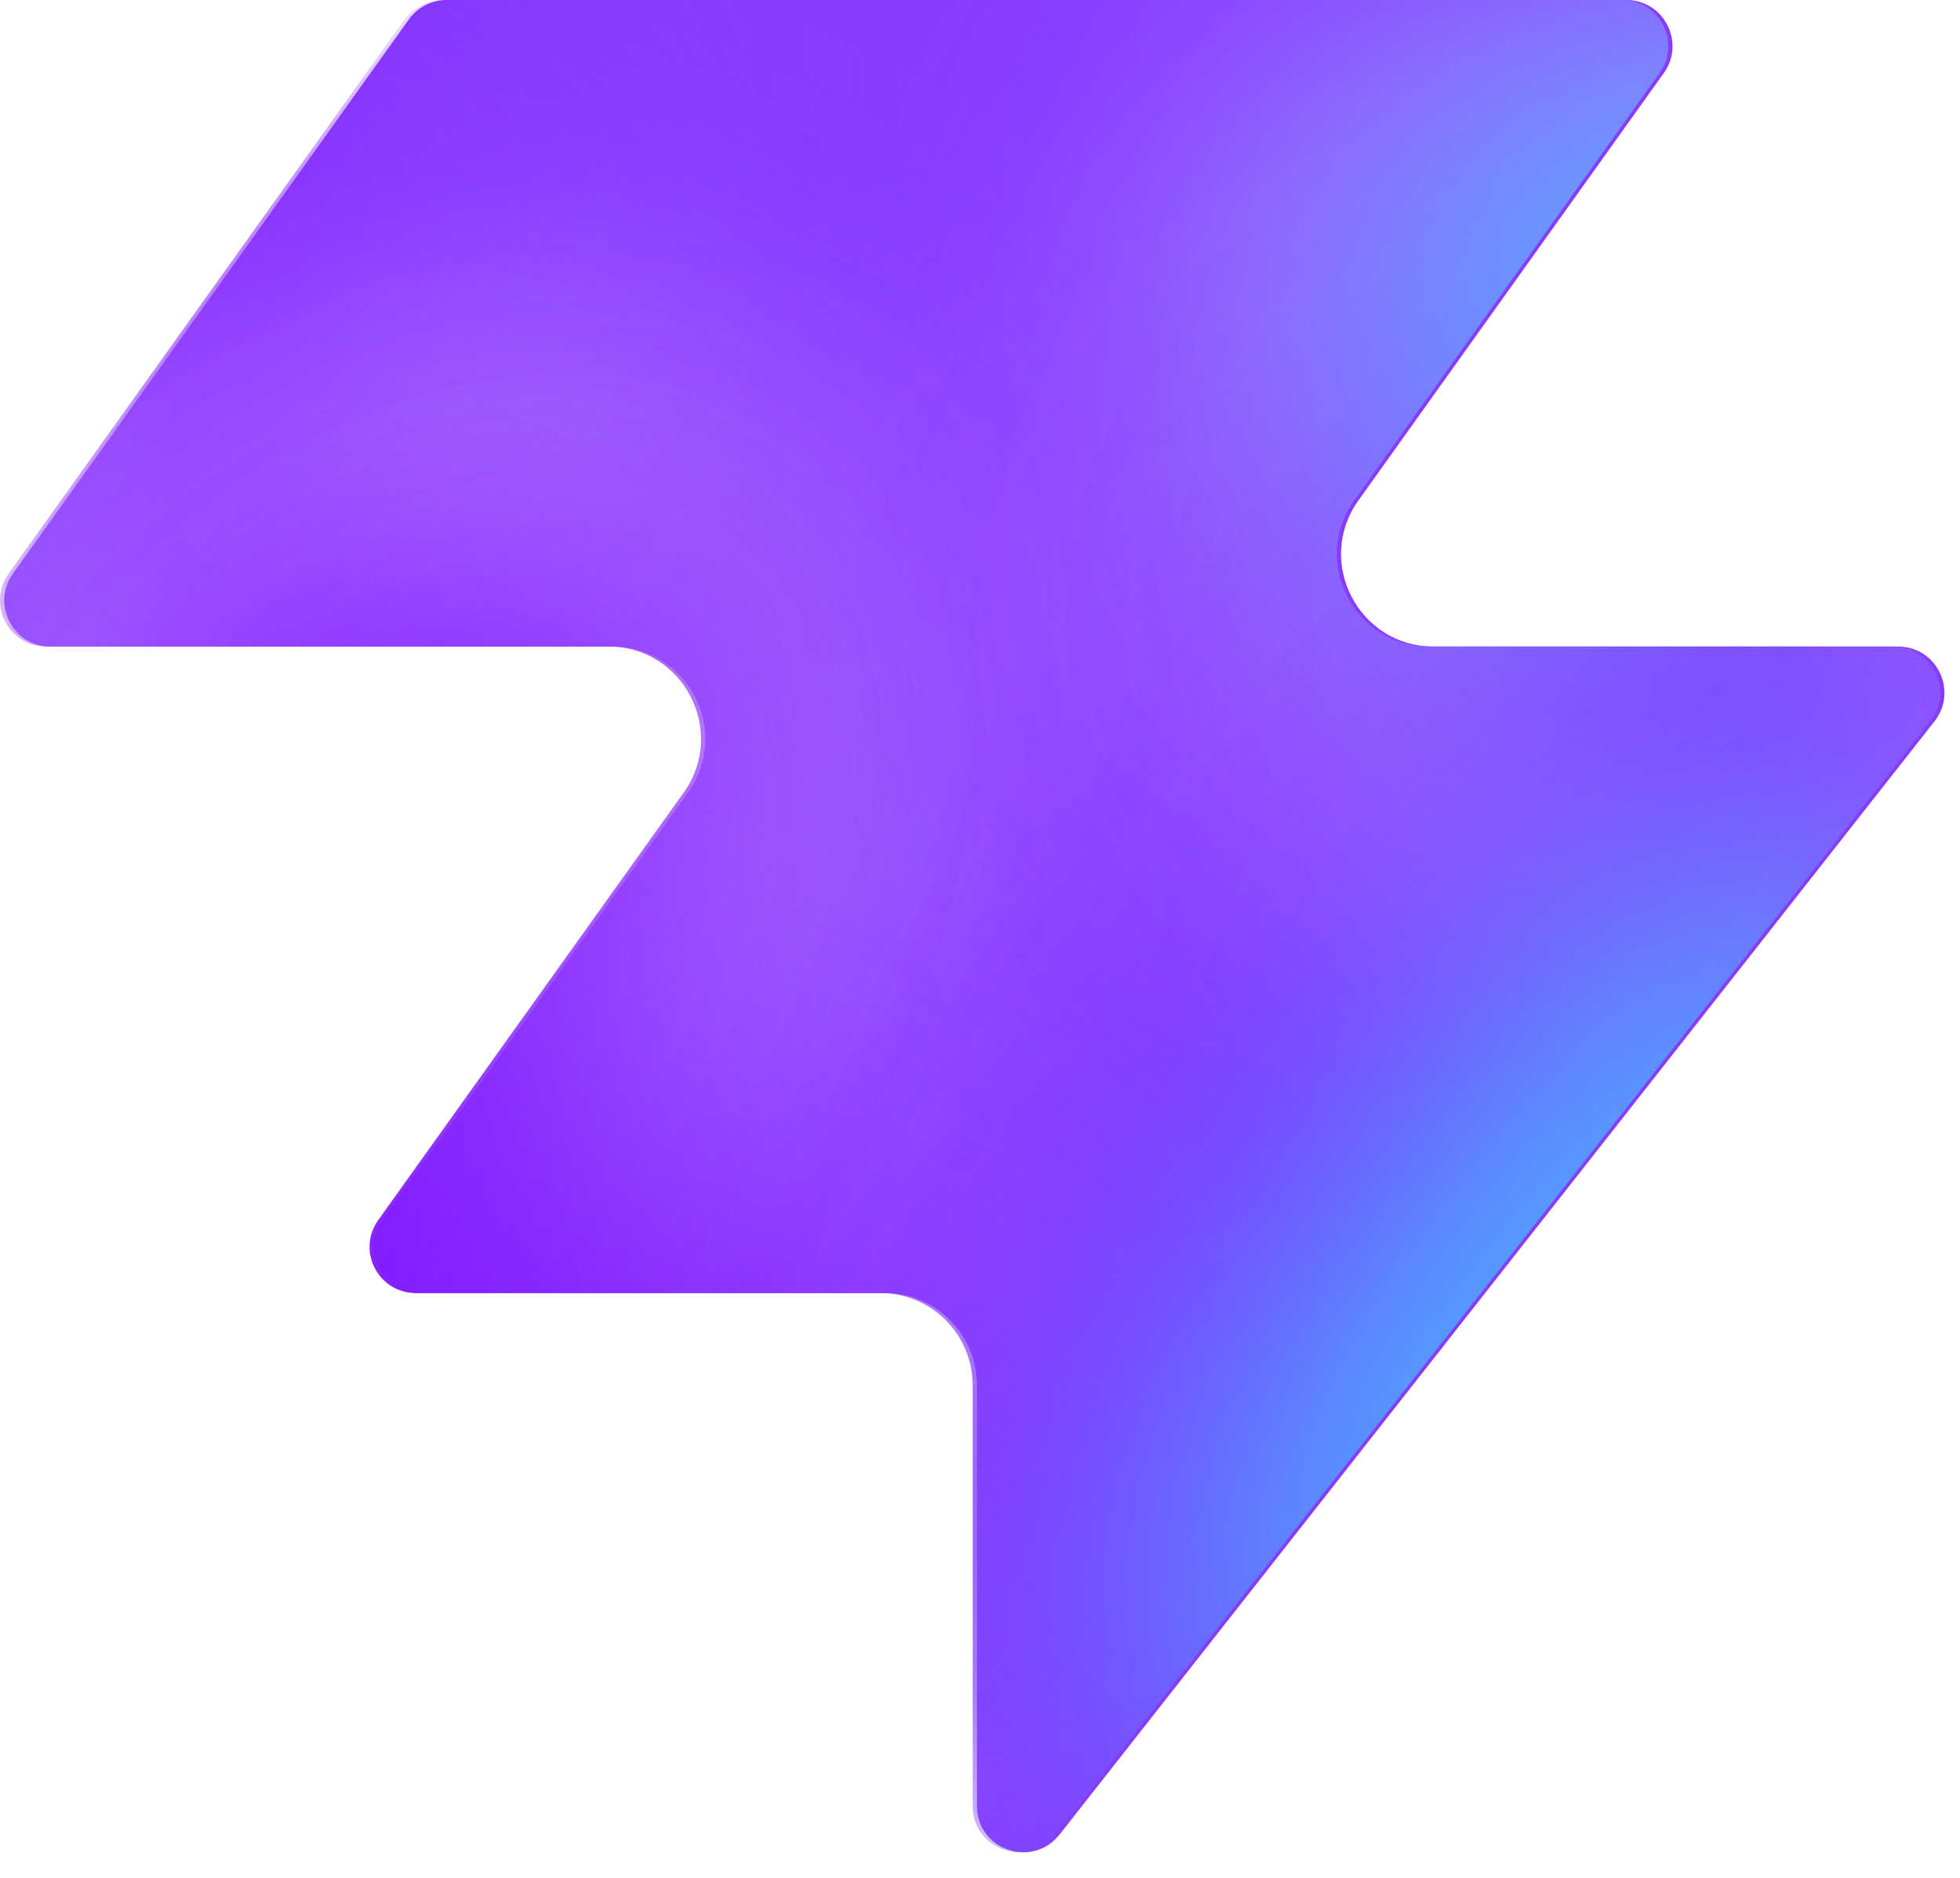
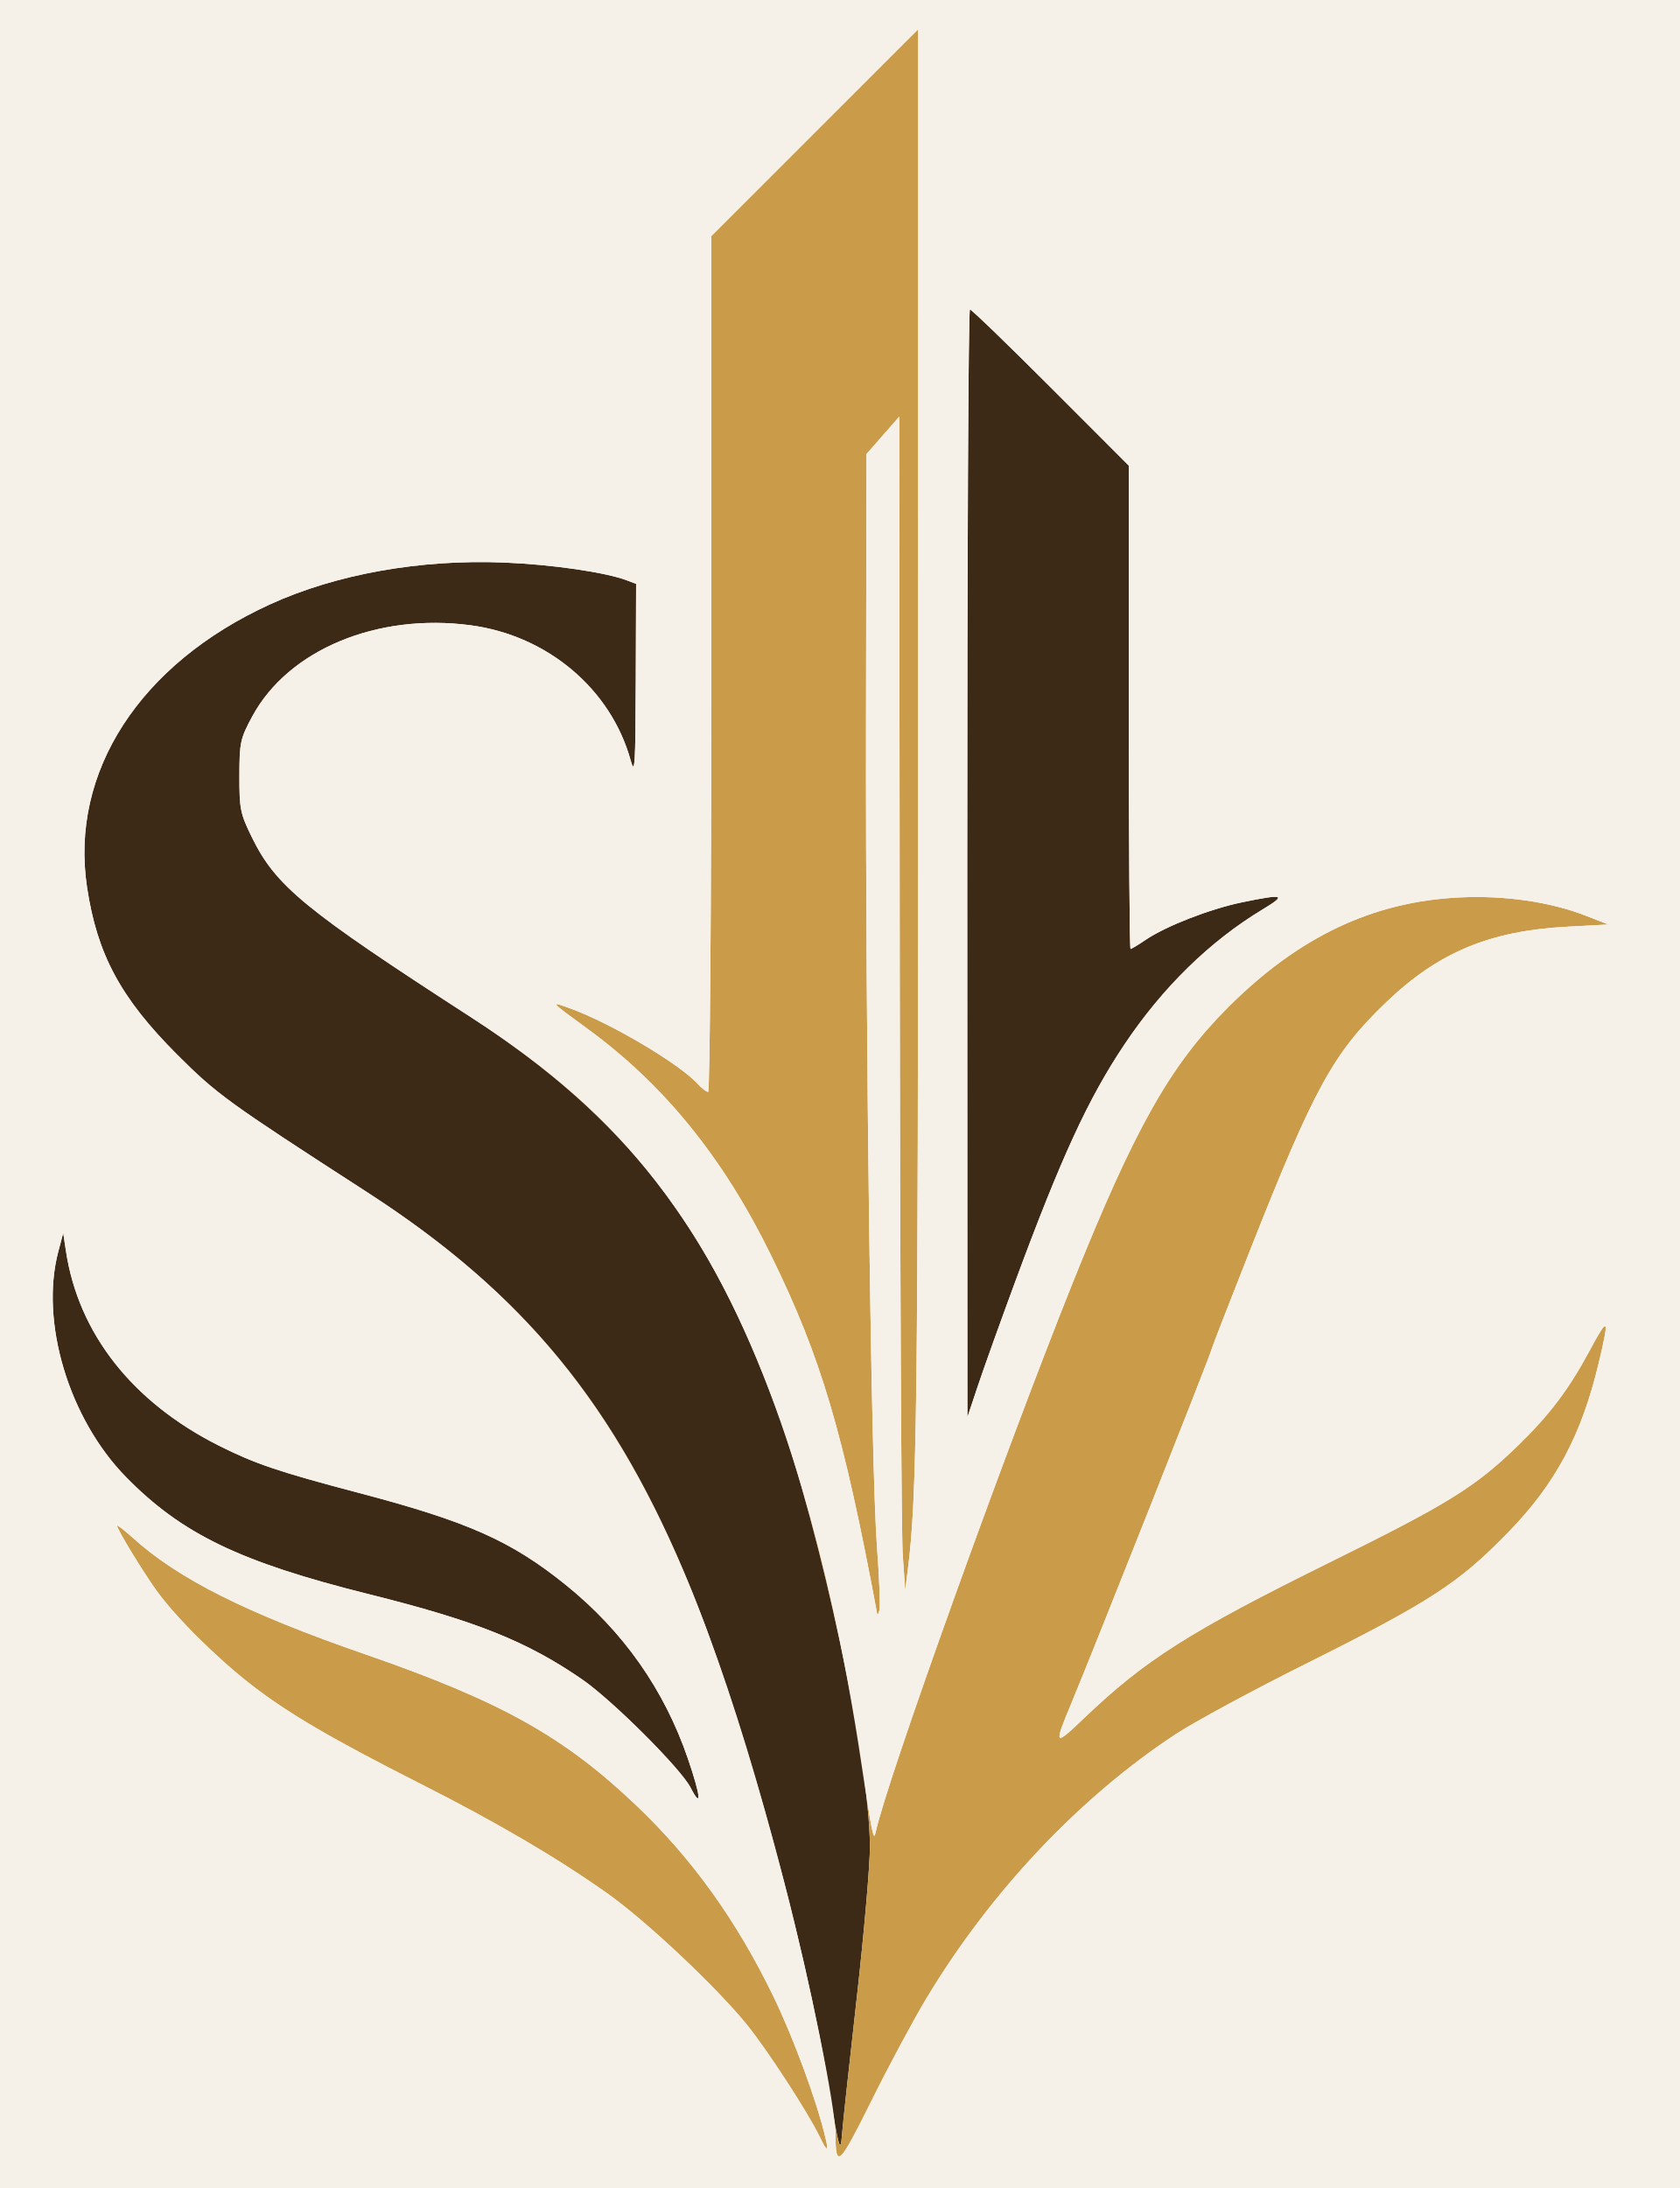
- <svg xmlns="http://www.w3.org/2000/svg" width="48" height="46" fill="none" viewBox="0 0 48 46">
-   <path fill="#863bff" d="M25.946 44.938c-.664.845-2.021.375-2.021-.698V33.937a2.26 2.26 0 0 0-2.262-2.262H10.287c-.92 0-1.456-1.04-.92-1.788l7.48-10.471c1.07-1.497 0-3.578-1.842-3.578H1.237c-.92 0-1.456-1.04-.92-1.788L10.013.474c.214-.297.556-.474.92-.474h28.894c.92 0 1.456 1.04.92 1.788l-7.48 10.471c-1.07 1.498 0 3.579 1.842 3.579h11.377c.943 0 1.473 1.088.89 1.83L25.947 44.94z" style="fill:#863bff;fill:color(display-p3 .525 .23 1);fill-opacity:1" />
-   <mask id="a" width="48" height="46" x="0" y="0" maskUnits="userSpaceOnUse" style="mask-type:alpha">
-     <path fill="#000" d="M25.842 44.938c-.664.844-2.021.375-2.021-.698V33.937a2.26 2.26 0 0 0-2.262-2.262H10.183c-.92 0-1.456-1.04-.92-1.788l7.48-10.471c1.07-1.498 0-3.579-1.842-3.579H1.133c-.92 0-1.456-1.04-.92-1.787L9.91.473c.214-.297.556-.474.92-.474h28.894c.92 0 1.456 1.04.92 1.788l-7.48 10.471c-1.07 1.498 0 3.578 1.842 3.578h11.377c.943 0 1.473 1.088.89 1.832L25.843 44.94z" style="fill:#000;fill-opacity:1" />
-   </mask>
-   <g mask="url(#a)">
-     <g filter="url(#b)">
-       <ellipse cx="5.508" cy="14.704" fill="#ede6ff" rx="5.508" ry="14.704" style="fill:#ede6ff;fill:color(display-p3 .927 .903 1);fill-opacity:1" transform="matrix(.00324 1 1 -.00324 -4.47 31.516)" />
-     </g>
-     <g filter="url(#c)">
-       <ellipse cx="10.399" cy="29.851" fill="#ede6ff" rx="10.399" ry="29.851" style="fill:#ede6ff;fill:color(display-p3 .927 .903 1);fill-opacity:1" transform="matrix(.00324 1 1 -.00324 -39.328 7.883)" />
-     </g>
-     <g filter="url(#d)">
-       <ellipse cx="5.508" cy="30.487" fill="#7e14ff" rx="5.508" ry="30.487" style="fill:#7e14ff;fill:color(display-p3 .492 .077 1);fill-opacity:1" transform="rotate(89.814 -25.913 -14.639)scale(1 -1)" />
-     </g>
-     <g filter="url(#e)">
-       <ellipse cx="5.508" cy="30.599" fill="#7e14ff" rx="5.508" ry="30.599" style="fill:#7e14ff;fill:color(display-p3 .492 .077 1);fill-opacity:1" transform="rotate(89.814 -32.644 -3.334)scale(1 -1)" />
-     </g>
-     <g filter="url(#f)">
-       <ellipse cx="5.508" cy="30.599" fill="#7e14ff" rx="5.508" ry="30.599" style="fill:#7e14ff;fill:color(display-p3 .492 .077 1);fill-opacity:1" transform="matrix(.00324 1 1 -.00324 -34.34 30.47)" />
-     </g>
-     <g filter="url(#g)">
-       <ellipse cx="14.072" cy="22.078" fill="#ede6ff" rx="14.072" ry="22.078" style="fill:#ede6ff;fill:color(display-p3 .927 .903 1);fill-opacity:1" transform="rotate(93.35 24.506 48.493)scale(-1 1)" />
-     </g>
-     <g filter="url(#h)">
-       <ellipse cx="3.47" cy="21.501" fill="#7e14ff" rx="3.47" ry="21.501" style="fill:#7e14ff;fill:color(display-p3 .492 .077 1);fill-opacity:1" transform="rotate(89.009 28.708 47.59)scale(-1 1)" />
-     </g>
-     <g filter="url(#i)">
-       <ellipse cx="3.47" cy="21.501" fill="#7e14ff" rx="3.47" ry="21.501" style="fill:#7e14ff;fill:color(display-p3 .492 .077 1);fill-opacity:1" transform="rotate(89.009 28.708 47.59)scale(-1 1)" />
-     </g>
-     <g filter="url(#j)">
-       <ellipse cx=".387" cy="8.972" fill="#7e14ff" rx="4.407" ry="29.108" style="fill:#7e14ff;fill:color(display-p3 .492 .077 1);fill-opacity:1" transform="rotate(39.51 .387 8.972)" />
-     </g>
-     <g filter="url(#k)">
-       <ellipse cx="47.523" cy="-6.092" fill="#7e14ff" rx="4.407" ry="29.108" style="fill:#7e14ff;fill:color(display-p3 .492 .077 1);fill-opacity:1" transform="rotate(37.892 47.523 -6.092)" />
-     </g>
-     <g filter="url(#l)">
-       <ellipse cx="41.412" cy="6.333" fill="#47bfff" rx="5.971" ry="9.665" style="fill:#47bfff;fill:color(display-p3 .28 .748 1);fill-opacity:1" transform="rotate(37.892 41.412 6.333)" />
-     </g>
-     <g filter="url(#m)">
-       <ellipse cx="-1.879" cy="38.332" fill="#7e14ff" rx="4.407" ry="29.108" style="fill:#7e14ff;fill:color(display-p3 .492 .077 1);fill-opacity:1" transform="rotate(37.892 -1.88 38.332)" />
-     </g>
-     <g filter="url(#n)">
-       <ellipse cx="-1.879" cy="38.332" fill="#7e14ff" rx="4.407" ry="29.108" style="fill:#7e14ff;fill:color(display-p3 .492 .077 1);fill-opacity:1" transform="rotate(37.892 -1.88 38.332)" />
-     </g>
-     <g filter="url(#o)">
-       <ellipse cx="35.651" cy="29.907" fill="#7e14ff" rx="4.407" ry="29.108" style="fill:#7e14ff;fill:color(display-p3 .492 .077 1);fill-opacity:1" transform="rotate(37.892 35.651 29.907)" />
-     </g>
-     <g filter="url(#p)">
-       <ellipse cx="38.418" cy="32.4" fill="#47bfff" rx="5.971" ry="15.297" style="fill:#47bfff;fill:color(display-p3 .28 .748 1);fill-opacity:1" transform="rotate(37.892 38.418 32.4)" />
-     </g>
+ <svg xmlns="http://www.w3.org/2000/svg" viewBox="292.864 159.744 446.464 581.632" style="max-height: 500px" width="446.464" height="581.632">
+   <g>
+     <path data-index="0" fill="rgb(61,42,22)" d="M 520.65 691.00 C518.69,708.33 516.94,724.53 516.76,727.00 C516.36,732.56 515.85,730.85 513.47,716.00 C507.14,676.47 490.44,615.97 476.37,581.58 C456.61,533.30 432.36,503.71 390.22,476.50 C353.29,452.65 350.51,450.63 339.94,440.06 C324.92,425.03 318.69,413.45 316.00,395.56 C311.40,364.96 330.05,336.17 364.72,320.37 C382.29,312.36 404.58,308.38 426.84,309.28 C439.56,309.79 453.90,311.87 459.57,314.03 L 462.00 314.95 L 461.91 340.73 C461.83,363.37 461.67,365.94 460.56,361.91 C455.32,342.93 438.47,328.69 418.00,325.96 C393.11,322.64 369.49,332.50 359.94,350.19 C356.75,356.10 356.53,357.11 356.52,366.02 C356.50,374.81 356.76,376.05 359.86,382.36 C366.23,395.30 373.75,401.48 417.98,430.08 C459.00,456.60 481.60,485.66 499.55,534.97 C511.11,566.72 524.05,627.45 524.17,650.50 C524.19,655.45 522.61,673.67 520.65,691.00 ZM 562.78 500.50 C558.92,510.95 554.48,523.33 552.92,528.00 L 550.08 536.50 L 550.04 389.25 C550.02,308.26 550.34,242.00 550.76,242.00 C551.18,242.00 560.85,251.34 572.26,262.76 L 593.00 283.52 L 593.00 347.76 C593.00,383.09 593.21,412.00 593.46,412.00 C593.71,412.00 595.51,410.92 597.46,409.59 C602.88,405.91 614.63,401.35 623.21,399.58 C634.29,397.31 635.08,397.58 628.62,401.47 C614.58,409.93 602.01,422.20 591.82,437.43 C582.20,451.81 575.00,467.44 562.78,500.50 ZM 475.77 627.24 C479.22,637.31 479.54,640.87 476.45,634.90 C473.83,629.83 455.63,611.68 447.65,606.18 C432.91,596.02 419.36,590.61 390.88,583.51 C356.67,574.98 341.21,567.52 326.38,552.40 C311.19,536.91 303.44,511.19 308.35,492.50 L 309.67 487.50 L 310.42 492.43 C313.77,514.30 328.10,532.48 351.05,544.03 C360.62,548.84 367.07,551.02 388.02,556.53 C417.28,564.23 428.70,569.30 443.27,581.03 C458.56,593.35 469.49,608.89 475.77,627.24 Z" />
+     <path data-index="1" fill="rgb(202,155,73)" d="M 526.03 570.71 C526.65,579.08 526.95,586.73 526.70,587.71 C526.44,588.70 526.18,589.22 526.12,588.88 C517.11,540.56 511.23,520.70 497.90,493.48 C485.16,467.47 469.44,448.08 449.01,433.18 C438.97,425.86 438.89,425.77 444.62,427.86 C455.47,431.83 473.59,442.58 478.42,447.91 C479.46,449.06 480.69,450.00 481.15,450.00 C481.62,450.00 482.00,398.81 482.00,336.24 L 482.00 222.49 L 537.00 167.51 L 536.98 357.01 C536.97,533.01 536.67,557.73 534.30,576.50 L 533.55 582.50 L 532.89 573.00 C532.52,567.78 532.16,497.58 532.09,417.00 L 531.96 270.50 L 527.60 275.48 L 523.25 280.45 L 523.13 350.98 C522.99,436.43 524.49,549.90 526.03,570.71 ZM 520.65 691.00 C522.61,673.67 524.19,655.45 524.17,650.50 C524.15,646.94 523.83,642.48 523.25,637.37 C523.94,641.75 524.51,645.13 524.72,646.00 C525.25,648.22 525.37,648.28 525.76,646.50 C528.88,632.48 559.59,546.92 577.98,501.00 C594.54,459.67 603.99,442.90 619.45,427.46 C638.19,408.73 657.89,399.40 681.00,398.30 C693.00,397.73 705.05,399.48 714.50,403.16 L 720.50 405.50 L 709.50 406.09 C688.92,407.20 675.25,412.92 661.39,426.22 C647.35,439.70 642.38,448.75 625.38,491.74 C619.67,506.18 615.00,518.20 615.00,518.45 C615.00,519.21 583.99,597.47 577.71,612.56 C572.99,623.90 573.15,624.08 581.13,616.45 C597.33,600.96 609.17,593.46 646.51,575.01 C677.92,559.50 685.06,555.08 696.35,544.14 C704.86,535.89 709.97,529.12 715.60,518.64 C720.52,509.46 720.84,509.91 717.96,522.00 C713.37,541.27 706.48,554.16 693.85,567.12 C680.69,580.63 673.15,585.53 640.00,602.08 C625.97,609.08 610.45,617.47 605.50,620.72 C579.91,637.54 556.20,662.66 539.18,690.98 C535.70,696.77 529.12,709.04 524.55,718.25 C516.01,735.47 515.05,736.37 515.01,727.20 C515.01,726.38 514.93,725.26 514.78,723.87 C516.07,731.25 516.45,731.36 516.76,727.00 C516.94,724.53 518.69,708.33 520.65,691.00 ZM 512.40 728.25 C513.25,731.89 512.72,731.72 510.81,727.75 C507.78,721.42 496.71,704.41 491.38,697.87 C483.05,687.66 464.48,670.22 454.26,663.00 C440.75,653.46 424.83,644.13 404.50,633.85 C380.94,621.92 369.28,615.09 359.50,607.47 C350.23,600.25 339.43,589.49 334.38,582.43 C330.63,577.19 324.00,566.27 324.00,565.33 C324.00,565.02 325.84,566.43 328.10,568.47 C340.30,579.50 358.39,588.56 390.00,599.51 C426.11,612.01 442.83,621.35 462.23,639.85 C477.01,653.95 488.75,670.33 498.53,690.50 C503.92,701.63 510.11,718.47 512.40,728.25 ZM 476.37 581.58 C477.31,583.88 478.26,586.30 479.22,588.81 C460.83,541.28 439.02,511.96 405.40,486.99 C438.43,511.51 459.11,539.41 476.37,581.58 ZM 516.59 598.08 C513.32,582.47 509.30,566.19 505.17,552.21 C509.48,566.37 513.31,581.70 516.59,598.08 ZM 468.15 474.92 C454.99,457.76 438.88,443.59 417.98,430.08 C439.72,444.13 455.10,457.79 468.15,474.92 ZM 482.69 497.22 C480.68,493.60 478.60,490.10 476.43,486.72 C478.57,490.04 480.66,493.54 482.69,497.22 Z" />
+     <path style="opacity: 1; visibility: visible; fill: rgb(245, 241, 232);" data-index="2" fill="rgb(254,254,254)" d="M 0.00 512.00 L 0.00 0.00 L 512.00 0.00 L 1024.00 0.00 L 1024.00 512.00 L 1024.00 1024.00 L 512.00 1024.00 L 0.00 1024.00 L 0.00 512.00 ZM 539.18 690.98 C556.20,662.66 579.91,637.54 605.50,620.72 C610.45,617.47 625.97,609.08 640.00,602.08 C673.15,585.53 680.69,580.63 693.85,567.12 C706.48,554.16 713.37,541.27 717.96,522.00 C720.84,509.91 720.52,509.46 715.60,518.64 C709.97,529.12 704.86,535.89 696.35,544.14 C685.06,555.08 677.92,559.50 646.51,575.01 C609.17,593.46 597.33,600.96 581.13,616.45 C573.15,624.08 572.99,623.90 577.71,612.56 C583.99,597.47 615.00,519.21 615.00,518.45 C615.00,518.20 619.67,506.18 625.38,491.74 C642.38,448.75 647.35,439.70 661.39,426.22 C675.25,412.92 688.92,407.20 709.50,406.09 L 720.50 405.50 L 714.50 403.16 C705.05,399.48 693.00,397.73 681.00,398.30 C657.89,399.40 638.19,408.73 619.45,427.46 C603.99,442.90 594.54,459.67 577.98,501.00 C559.59,546.92 528.88,632.48 525.76,646.50 C525.37,648.28 525.25,648.22 524.72,646.00 C524.39,644.62 523.15,636.97 521.97,629.00 C512.84,567.63 496.78,517.77 475.85,485.84 C461.10,463.33 444.14,446.99 417.98,430.08 C373.75,401.48 366.23,395.30 359.86,382.36 C356.76,376.05 356.50,374.81 356.52,366.02 C356.53,357.11 356.75,356.10 359.94,350.19 C369.49,332.50 393.11,322.64 418.00,325.96 C438.47,328.69 455.32,342.93 460.56,361.91 C461.67,365.94 461.83,363.37 461.91,340.73 L 462.00 314.95 L 459.57 314.03 C453.90,311.87 439.56,309.79 426.84,309.28 C404.58,308.38 382.29,312.36 364.72,320.37 C330.05,336.17 311.40,364.96 316.00,395.56 C318.69,413.45 324.92,425.03 339.94,440.06 C350.51,450.63 353.29,452.65 390.22,476.50 C448.47,514.12 474.76,557.54 501.40,660.13 C508.30,686.68 514.98,719.62 515.01,727.20 C515.05,736.37 516.01,735.47 524.55,718.25 C529.12,709.04 535.70,696.77 539.18,690.98 ZM 512.40 728.25 C510.11,718.47 503.92,701.63 498.53,690.50 C488.75,670.33 477.01,653.95 462.23,639.85 C442.83,621.35 426.11,612.01 390.00,599.51 C358.39,588.56 340.30,579.50 328.10,568.47 C325.84,566.43 324.00,565.02 324.00,565.33 C324.00,566.27 330.63,577.19 334.38,582.43 C339.43,589.49 350.23,600.25 359.50,607.47 C369.28,615.09 380.94,621.92 404.50,633.85 C424.83,644.13 440.75,653.46 454.26,663.00 C464.48,670.22 483.05,687.66 491.38,697.87 C496.71,704.41 507.78,721.42 510.81,727.75 C512.72,731.72 513.25,731.89 512.40,728.25 ZM 475.77 627.24 C469.49,608.89 458.56,593.35 443.27,581.03 C428.70,569.30 417.28,564.23 388.02,556.53 C367.07,551.02 360.62,548.84 351.05,544.03 C328.10,532.48 313.77,514.30 310.42,492.43 L 309.67 487.50 L 308.35 492.50 C303.44,511.19 311.19,536.91 326.38,552.40 C341.21,567.52 356.67,574.98 390.88,583.51 C419.36,590.61 432.91,596.02 447.65,606.18 C455.63,611.68 473.83,629.83 476.45,634.90 C479.54,640.87 479.22,637.31 475.77,627.24 ZM 526.03 570.71 C524.49,549.90 522.99,436.43 523.13,350.98 L 523.25 280.45 L 527.60 275.48 L 531.96 270.50 L 532.09 417.00 C532.16,497.58 532.52,567.78 532.89,573.00 L 533.55 582.50 L 534.30 576.50 C536.67,557.73 536.97,533.01 536.98,357.01 L 537.00 167.51 L 509.50 195.00 L 482.00 222.49 L 482.00 336.24 C482.00,398.81 481.62,450.00 481.15,450.00 C480.69,450.00 479.46,449.06 478.42,447.91 C473.59,442.58 455.47,431.83 444.62,427.86 C438.89,425.77 438.97,425.86 449.01,433.18 C469.44,448.08 485.16,467.47 497.90,493.48 C511.23,520.70 517.11,540.56 526.12,588.88 C526.18,589.22 526.44,588.70 526.70,587.71 C526.95,586.73 526.65,579.08 526.03,570.71 ZM 562.78 500.50 C575.00,467.44 582.20,451.81 591.82,437.43 C602.01,422.20 614.58,409.93 628.62,401.47 C635.08,397.58 634.29,397.31 623.21,399.58 C614.63,401.35 602.88,405.91 597.46,409.59 C595.51,410.92 593.71,412.00 593.46,412.00 C593.21,412.00 593.00,383.09 593.00,347.76 L 593.00 283.52 L 572.26 262.76 C560.85,251.34 551.18,242.00 550.76,242.00 C550.34,242.00 550.02,308.26 550.04,389.25 L 550.08 536.50 L 552.92 528.00 C554.48,523.33 558.92,510.95 562.78,500.50 Z" />
  </g>
-   <defs>
-     <filter id="b" width="60.045" height="41.654" x="-19.77" y="16.149" color-interpolation-filters="sRGB" filterUnits="userSpaceOnUse">
-       <feFlood flood-opacity="0" result="BackgroundImageFix" />
-       <feBlend in="SourceGraphic" in2="BackgroundImageFix" result="shape" />
-       <feGaussianBlur result="effect1_foregroundBlur_2002_17158" stdDeviation="7.659" />
-     </filter>
-     <filter id="c" width="90.34" height="51.437" x="-54.613" y="-7.533" color-interpolation-filters="sRGB" filterUnits="userSpaceOnUse">
-       <feFlood flood-opacity="0" result="BackgroundImageFix" />
-       <feBlend in="SourceGraphic" in2="BackgroundImageFix" result="shape" />
-       <feGaussianBlur result="effect1_foregroundBlur_2002_17158" stdDeviation="7.659" />
-     </filter>
-     <filter id="d" width="79.355" height="29.4" x="-49.64" y="2.03" color-interpolation-filters="sRGB" filterUnits="userSpaceOnUse">
-       <feFlood flood-opacity="0" result="BackgroundImageFix" />
-       <feBlend in="SourceGraphic" in2="BackgroundImageFix" result="shape" />
-       <feGaussianBlur result="effect1_foregroundBlur_2002_17158" stdDeviation="4.596" />
-     </filter>
-     <filter id="e" width="79.579" height="29.4" x="-45.045" y="20.029" color-interpolation-filters="sRGB" filterUnits="userSpaceOnUse">
-       <feFlood flood-opacity="0" result="BackgroundImageFix" />
-       <feBlend in="SourceGraphic" in2="BackgroundImageFix" result="shape" />
-       <feGaussianBlur result="effect1_foregroundBlur_2002_17158" stdDeviation="4.596" />
-     </filter>
-     <filter id="f" width="79.579" height="29.4" x="-43.513" y="21.178" color-interpolation-filters="sRGB" filterUnits="userSpaceOnUse">
-       <feFlood flood-opacity="0" result="BackgroundImageFix" />
-       <feBlend in="SourceGraphic" in2="BackgroundImageFix" result="shape" />
-       <feGaussianBlur result="effect1_foregroundBlur_2002_17158" stdDeviation="4.596" />
-     </filter>
-     <filter id="g" width="74.749" height="58.852" x="15.756" y="-17.901" color-interpolation-filters="sRGB" filterUnits="userSpaceOnUse">
-       <feFlood flood-opacity="0" result="BackgroundImageFix" />
-       <feBlend in="SourceGraphic" in2="BackgroundImageFix" result="shape" />
-       <feGaussianBlur result="effect1_foregroundBlur_2002_17158" stdDeviation="7.659" />
-     </filter>
-     <filter id="h" width="61.377" height="25.362" x="23.548" y="2.284" color-interpolation-filters="sRGB" filterUnits="userSpaceOnUse">
-       <feFlood flood-opacity="0" result="BackgroundImageFix" />
-       <feBlend in="SourceGraphic" in2="BackgroundImageFix" result="shape" />
-       <feGaussianBlur result="effect1_foregroundBlur_2002_17158" stdDeviation="4.596" />
-     </filter>
-     <filter id="i" width="61.377" height="25.362" x="23.548" y="2.284" color-interpolation-filters="sRGB" filterUnits="userSpaceOnUse">
-       <feFlood flood-opacity="0" result="BackgroundImageFix" />
-       <feBlend in="SourceGraphic" in2="BackgroundImageFix" result="shape" />
-       <feGaussianBlur result="effect1_foregroundBlur_2002_17158" stdDeviation="4.596" />
-     </filter>
-     <filter id="j" width="56.045" height="63.649" x="-27.636" y="-22.853" color-interpolation-filters="sRGB" filterUnits="userSpaceOnUse">
-       <feFlood flood-opacity="0" result="BackgroundImageFix" />
-       <feBlend in="SourceGraphic" in2="BackgroundImageFix" result="shape" />
-       <feGaussianBlur result="effect1_foregroundBlur_2002_17158" stdDeviation="4.596" />
-     </filter>
-     <filter id="k" width="54.814" height="64.646" x="20.116" y="-38.415" color-interpolation-filters="sRGB" filterUnits="userSpaceOnUse">
-       <feFlood flood-opacity="0" result="BackgroundImageFix" />
-       <feBlend in="SourceGraphic" in2="BackgroundImageFix" result="shape" />
-       <feGaussianBlur result="effect1_foregroundBlur_2002_17158" stdDeviation="4.596" />
-     </filter>
-     <filter id="l" width="33.541" height="35.313" x="24.641" y="-11.323" color-interpolation-filters="sRGB" filterUnits="userSpaceOnUse">
-       <feFlood flood-opacity="0" result="BackgroundImageFix" />
-       <feBlend in="SourceGraphic" in2="BackgroundImageFix" result="shape" />
-       <feGaussianBlur result="effect1_foregroundBlur_2002_17158" stdDeviation="4.596" />
-     </filter>
-     <filter id="m" width="54.814" height="64.646" x="-29.286" y="6.009" color-interpolation-filters="sRGB" filterUnits="userSpaceOnUse">
-       <feFlood flood-opacity="0" result="BackgroundImageFix" />
-       <feBlend in="SourceGraphic" in2="BackgroundImageFix" result="shape" />
-       <feGaussianBlur result="effect1_foregroundBlur_2002_17158" stdDeviation="4.596" />
-     </filter>
-     <filter id="n" width="54.814" height="64.646" x="-29.286" y="6.009" color-interpolation-filters="sRGB" filterUnits="userSpaceOnUse">
-       <feFlood flood-opacity="0" result="BackgroundImageFix" />
-       <feBlend in="SourceGraphic" in2="BackgroundImageFix" result="shape" />
-       <feGaussianBlur result="effect1_foregroundBlur_2002_17158" stdDeviation="4.596" />
-     </filter>
-     <filter id="o" width="54.814" height="64.646" x="8.244" y="-2.416" color-interpolation-filters="sRGB" filterUnits="userSpaceOnUse">
-       <feFlood flood-opacity="0" result="BackgroundImageFix" />
-       <feBlend in="SourceGraphic" in2="BackgroundImageFix" result="shape" />
-       <feGaussianBlur result="effect1_foregroundBlur_2002_17158" stdDeviation="4.596" />
-     </filter>
-     <filter id="p" width="39.409" height="43.623" x="18.713" y="10.588" color-interpolation-filters="sRGB" filterUnits="userSpaceOnUse">
-       <feFlood flood-opacity="0" result="BackgroundImageFix" />
-       <feBlend in="SourceGraphic" in2="BackgroundImageFix" result="shape" />
-       <feGaussianBlur result="effect1_foregroundBlur_2002_17158" stdDeviation="4.596" />
-     </filter>
-   </defs>
</svg>
